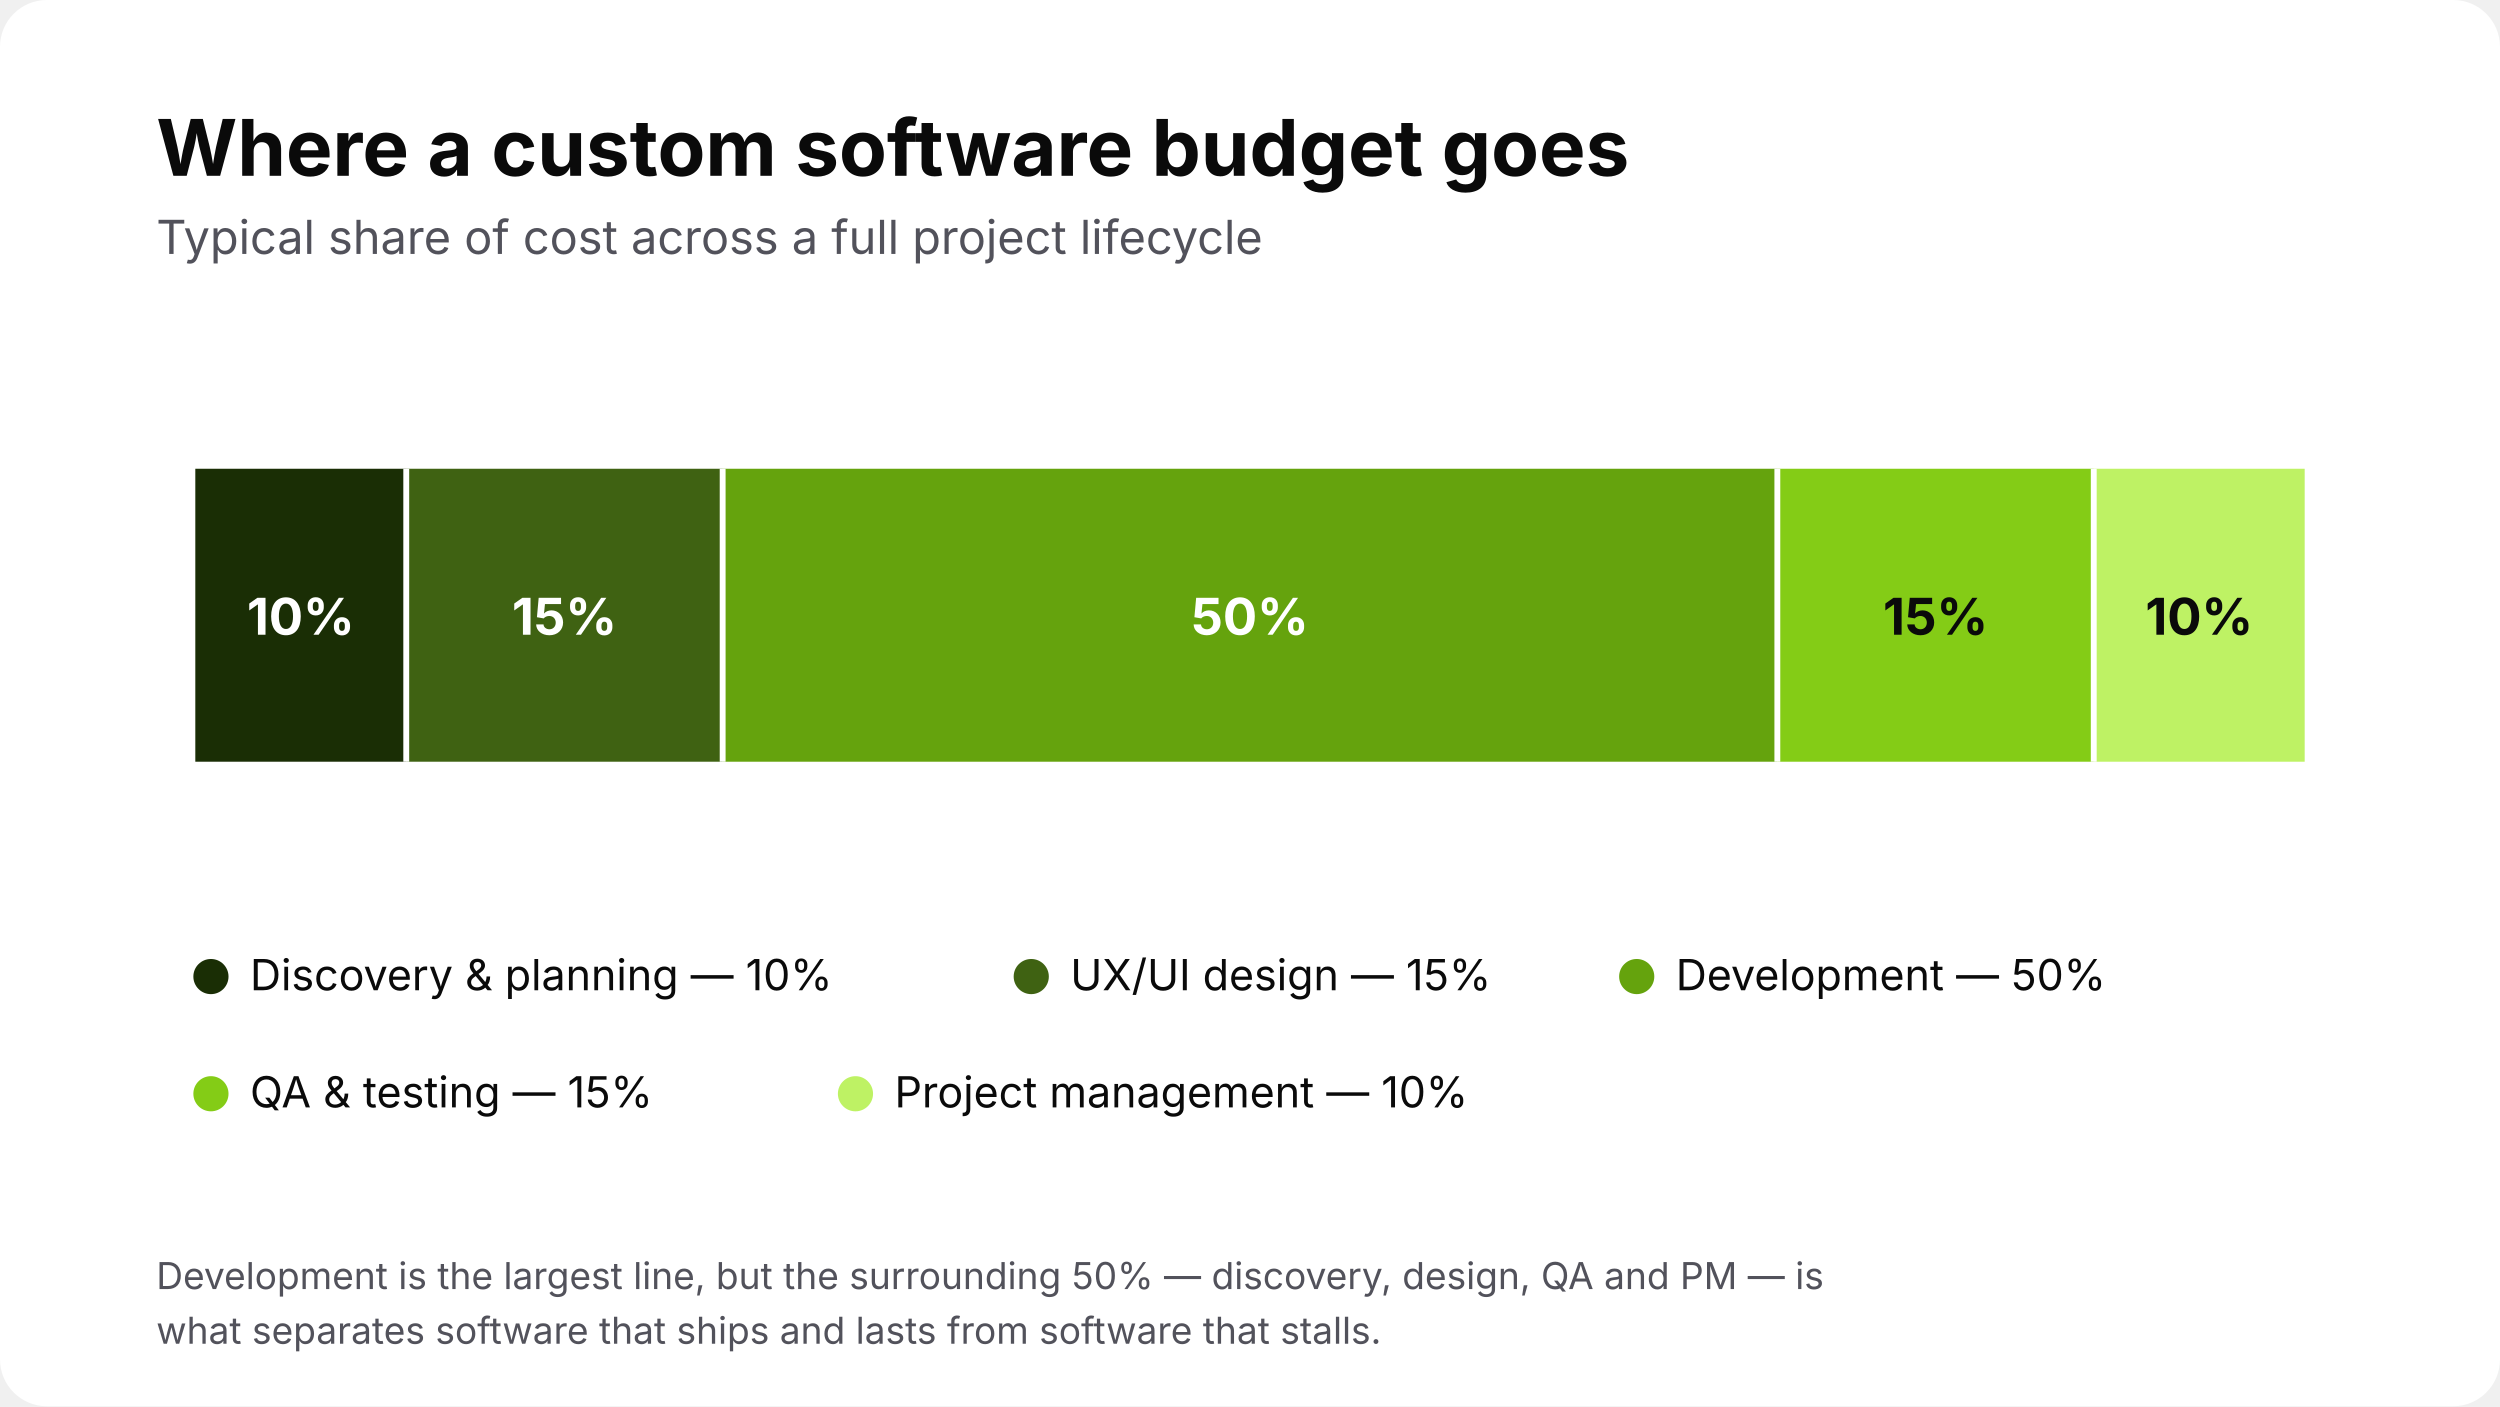
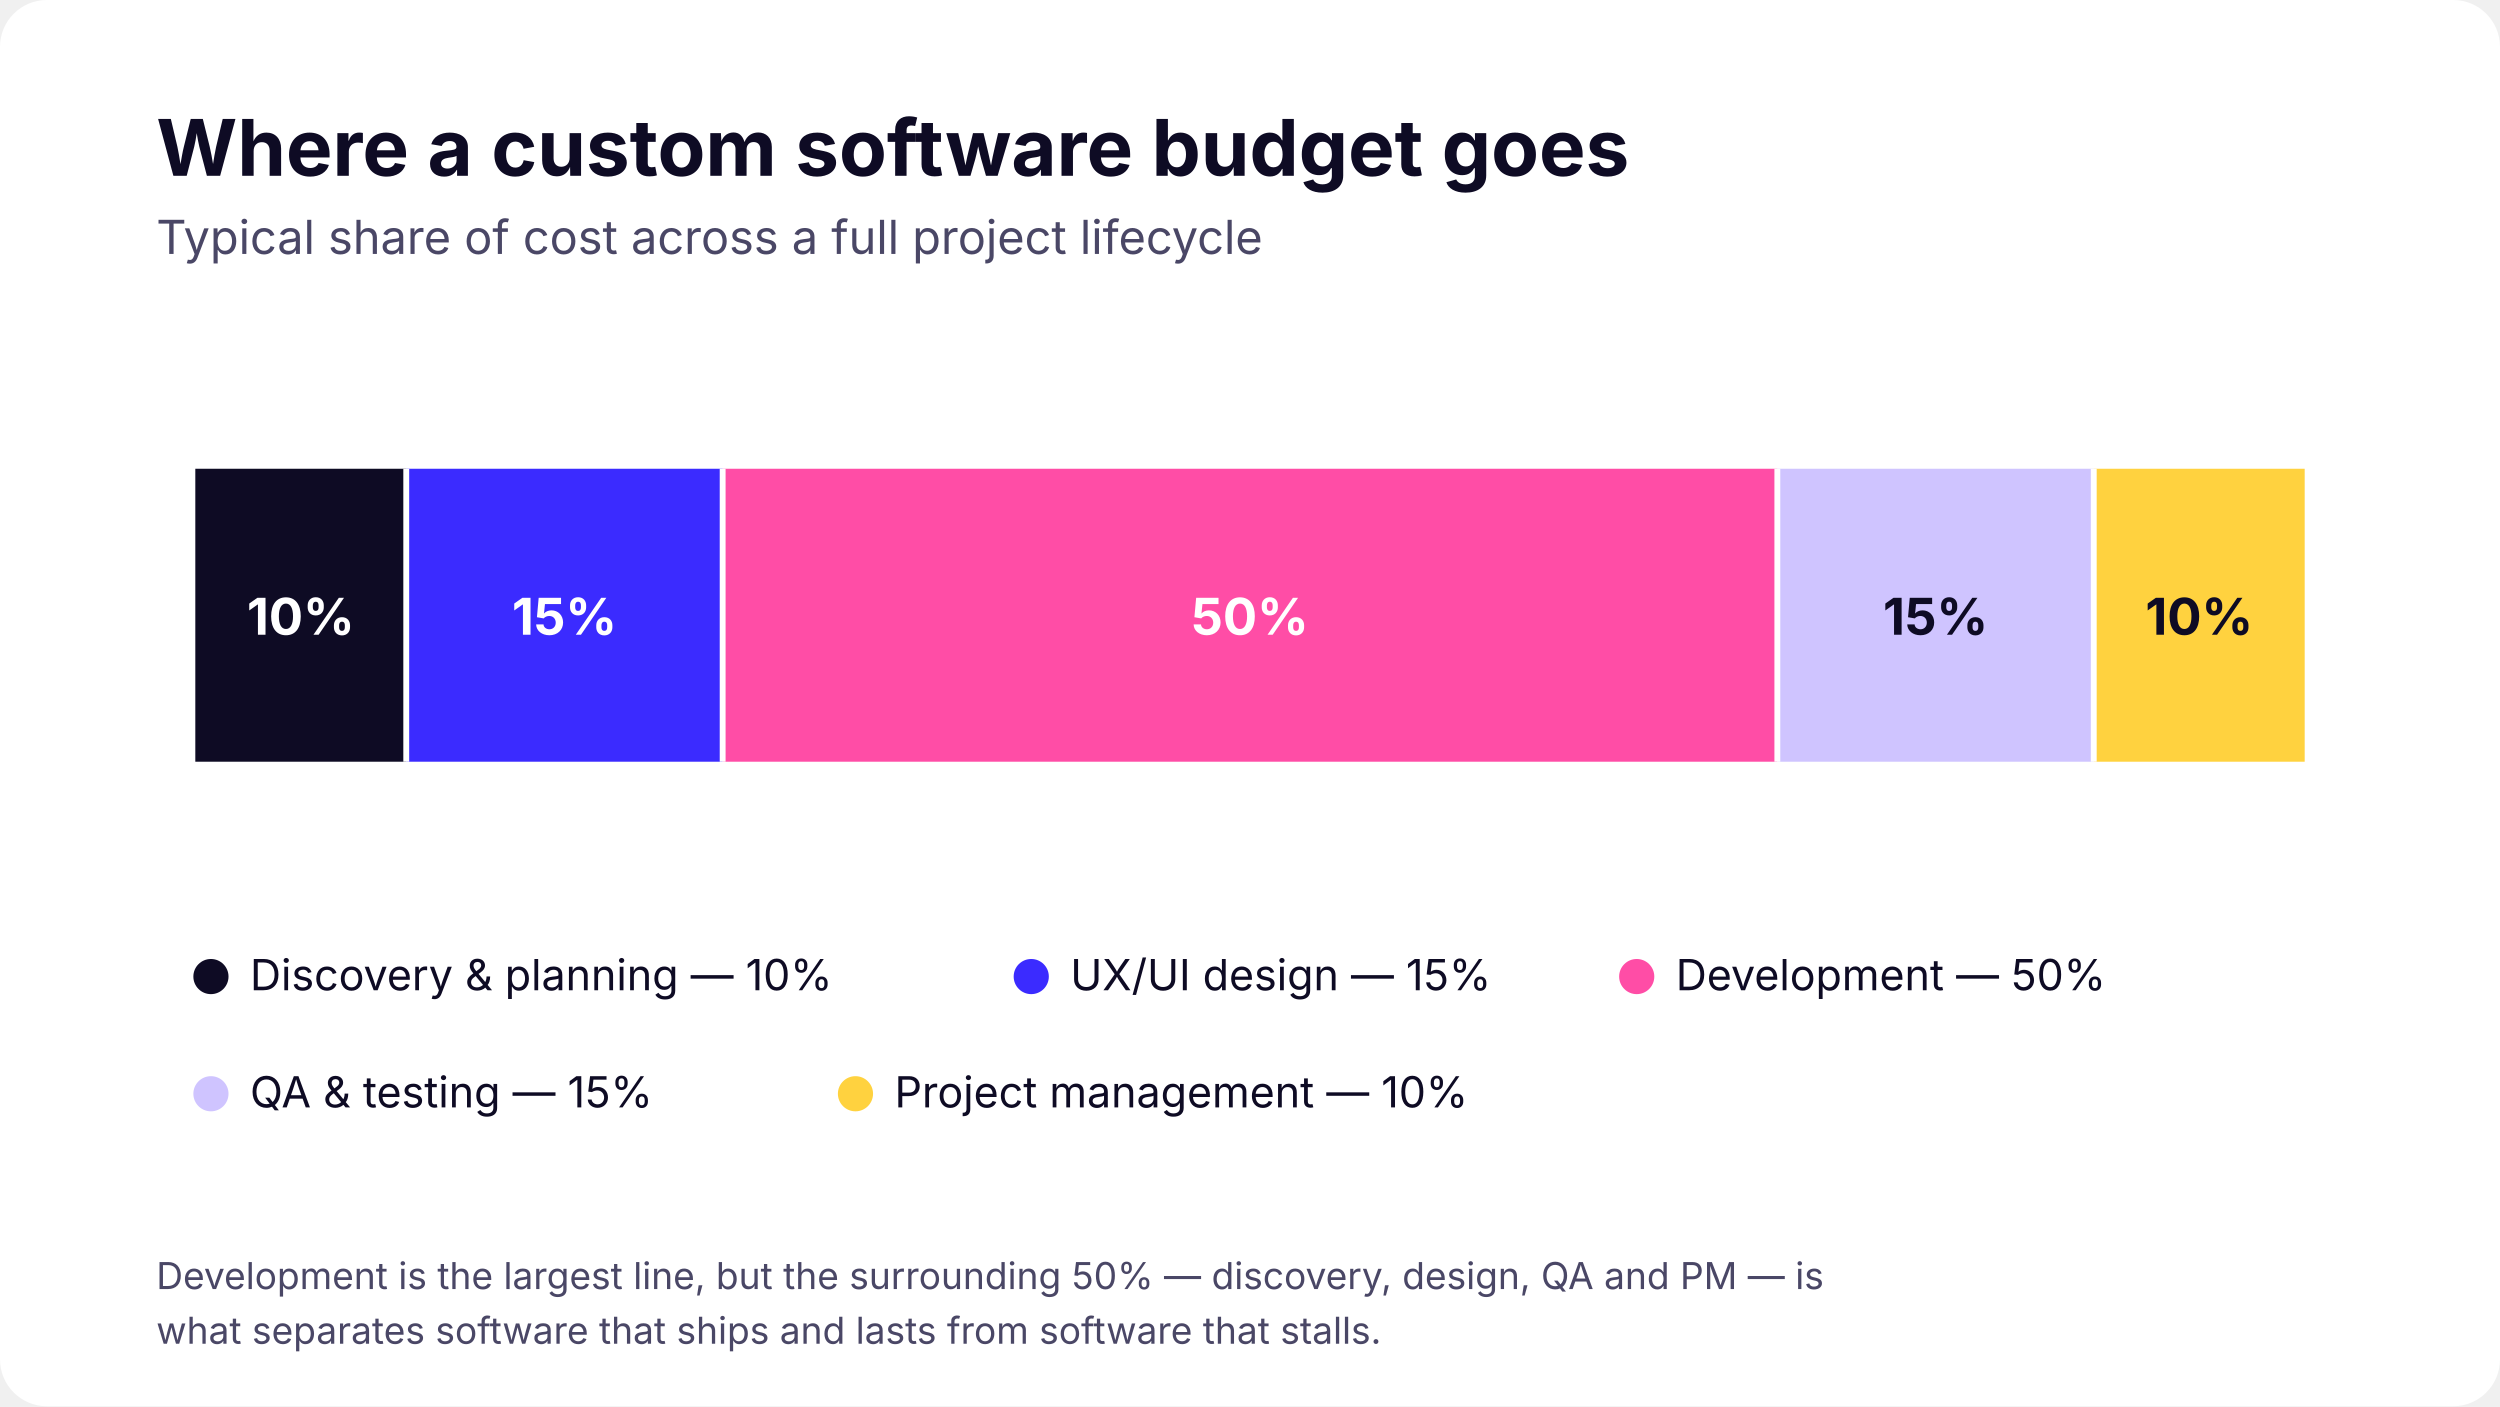
<svg xmlns="http://www.w3.org/2000/svg" viewBox="0 0 1280 720" font-family="Inter, Segoe UI, Helvetica, Arial, sans-serif">
  <rect width="1280" height="720" rx="24" fill="#ffffff" />
-   <text x="80" y="90" font-size="40" font-weight="700" fill="#0a0a0a">Where a custom software budget goes</text>
-   <text x="80" y="130" font-size="24" fill="#52525b">Typical share of cost across a full project lifecycle</text>
+   <text x="80" y="90" font-size="40" font-weight="700" fill="#0e0b24">Where a custom software budget goes</text>
+   <text x="80" y="130" font-size="24" fill="#4a4766">Typical share of cost across a full project lifecycle</text>
  <g>
-     <rect x="100" y="240" width="108" height="150" fill="#1a2e05" />
-     <rect x="208" y="240" width="162" height="150" fill="#3f6212" />
-     <rect x="370" y="240" width="540" height="150" fill="#65a30d" />
-     <rect x="910" y="240" width="162" height="150" fill="#84cc16" />
-     <rect x="1072" y="240" width="108" height="150" fill="#bef264" />
+     <rect x="100" y="240" width="108" height="150" fill="#0e0b24" />
+     <rect x="208" y="240" width="162" height="150" fill="#3b2bff" />
+     <rect x="370" y="240" width="540" height="150" fill="#ff4da6" />
+     <rect x="910" y="240" width="162" height="150" fill="#cfc4ff" />
+     <rect x="1072" y="240" width="108" height="150" fill="#ffd23f" />
  </g>
  <g stroke="#ffffff" stroke-width="3">
    <line x1="208" y1="240" x2="208" y2="390" />
    <line x1="370" y1="240" x2="370" y2="390" />
    <line x1="910" y1="240" x2="910" y2="390" />
    <line x1="1072" y1="240" x2="1072" y2="390" />
  </g>
  <g font-size="26" font-weight="700" text-anchor="middle">
    <text x="154" y="325" fill="#ffffff">10%</text>
    <text x="289" y="325" fill="#ffffff">15%</text>
    <text x="640" y="325" fill="#ffffff">50%</text>
-     <text x="991" y="325" fill="#0a0a0a">15%</text>
-     <text x="1126" y="325" fill="#0a0a0a">10%</text>
+     <text x="991" y="325" fill="#0e0b24">15%</text>
+     <text x="1126" y="325" fill="#0e0b24">10%</text>
  </g>
-   <g font-size="22" fill="#0a0a0a">
-     <circle cx="108" cy="500" r="9" fill="#1a2e05" />
+   <g font-size="22" fill="#0e0b24">
+     <circle cx="108" cy="500" r="9" fill="#0e0b24" />
    <text x="128" y="507">Discovery &amp; planning — 10%</text>
-     <circle cx="528" cy="500" r="9" fill="#3f6212" />
+     <circle cx="528" cy="500" r="9" fill="#3b2bff" />
    <text x="548" y="507">UX/UI design — 15%</text>
-     <circle cx="838" cy="500" r="9" fill="#65a30d" />
+     <circle cx="838" cy="500" r="9" fill="#ff4da6" />
    <text x="858" y="507">Development — 50%</text>
-     <circle cx="108" cy="560" r="9" fill="#84cc16" />
+     <circle cx="108" cy="560" r="9" fill="#cfc4ff" />
    <text x="128" y="567">QA &amp; testing — 15%</text>
-     <circle cx="438" cy="560" r="9" fill="#bef264" />
+     <circle cx="438" cy="560" r="9" fill="#ffd23f" />
    <text x="458" y="567">Project management — 10%</text>
  </g>
-   <text x="80" y="660" font-size="19" fill="#52525b">Development is the largest line, but the surrounding 50% — discovery, design, QA and PM — is</text>
-   <text x="80" y="688" font-size="19" fill="#52525b">what separates software that ships and lasts from software that stalls.</text>
+   <text x="80" y="660" font-size="19" fill="#4a4766">Development is the largest line, but the surrounding 50% — discovery, design, QA and PM — is</text>
+   <text x="80" y="688" font-size="19" fill="#4a4766">what separates software that ships and lasts from software that stalls.</text>
</svg>
